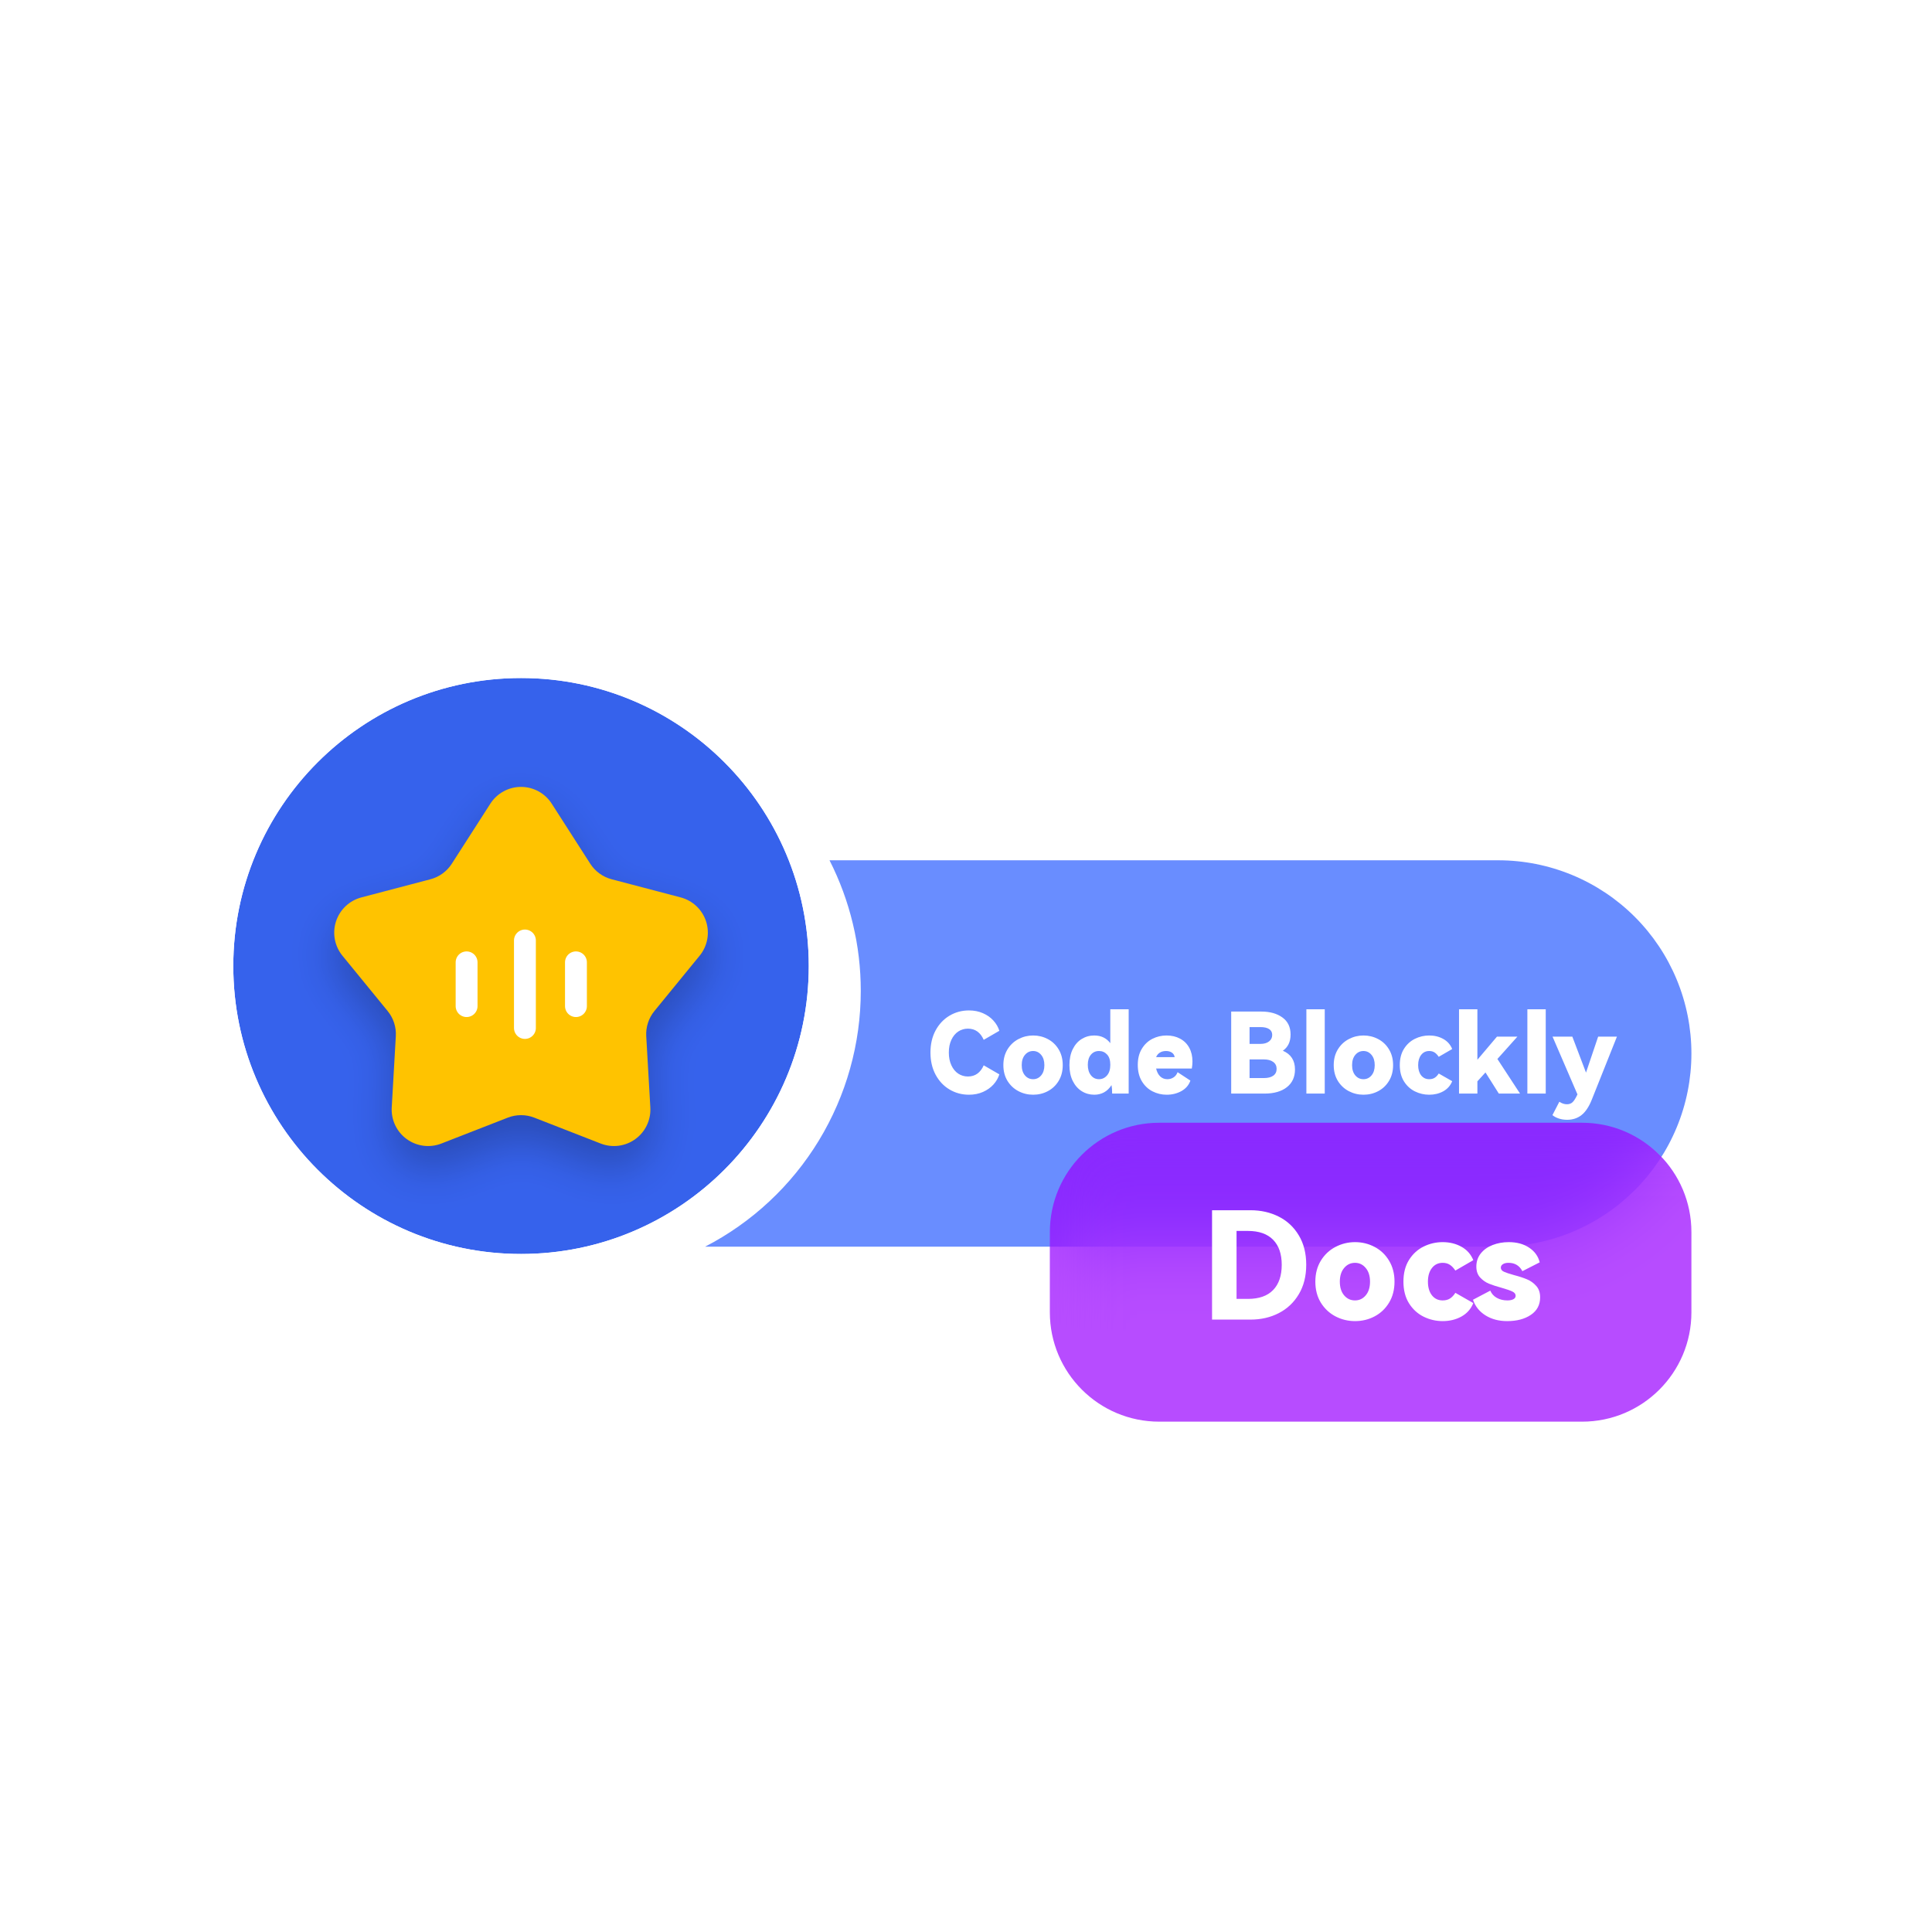
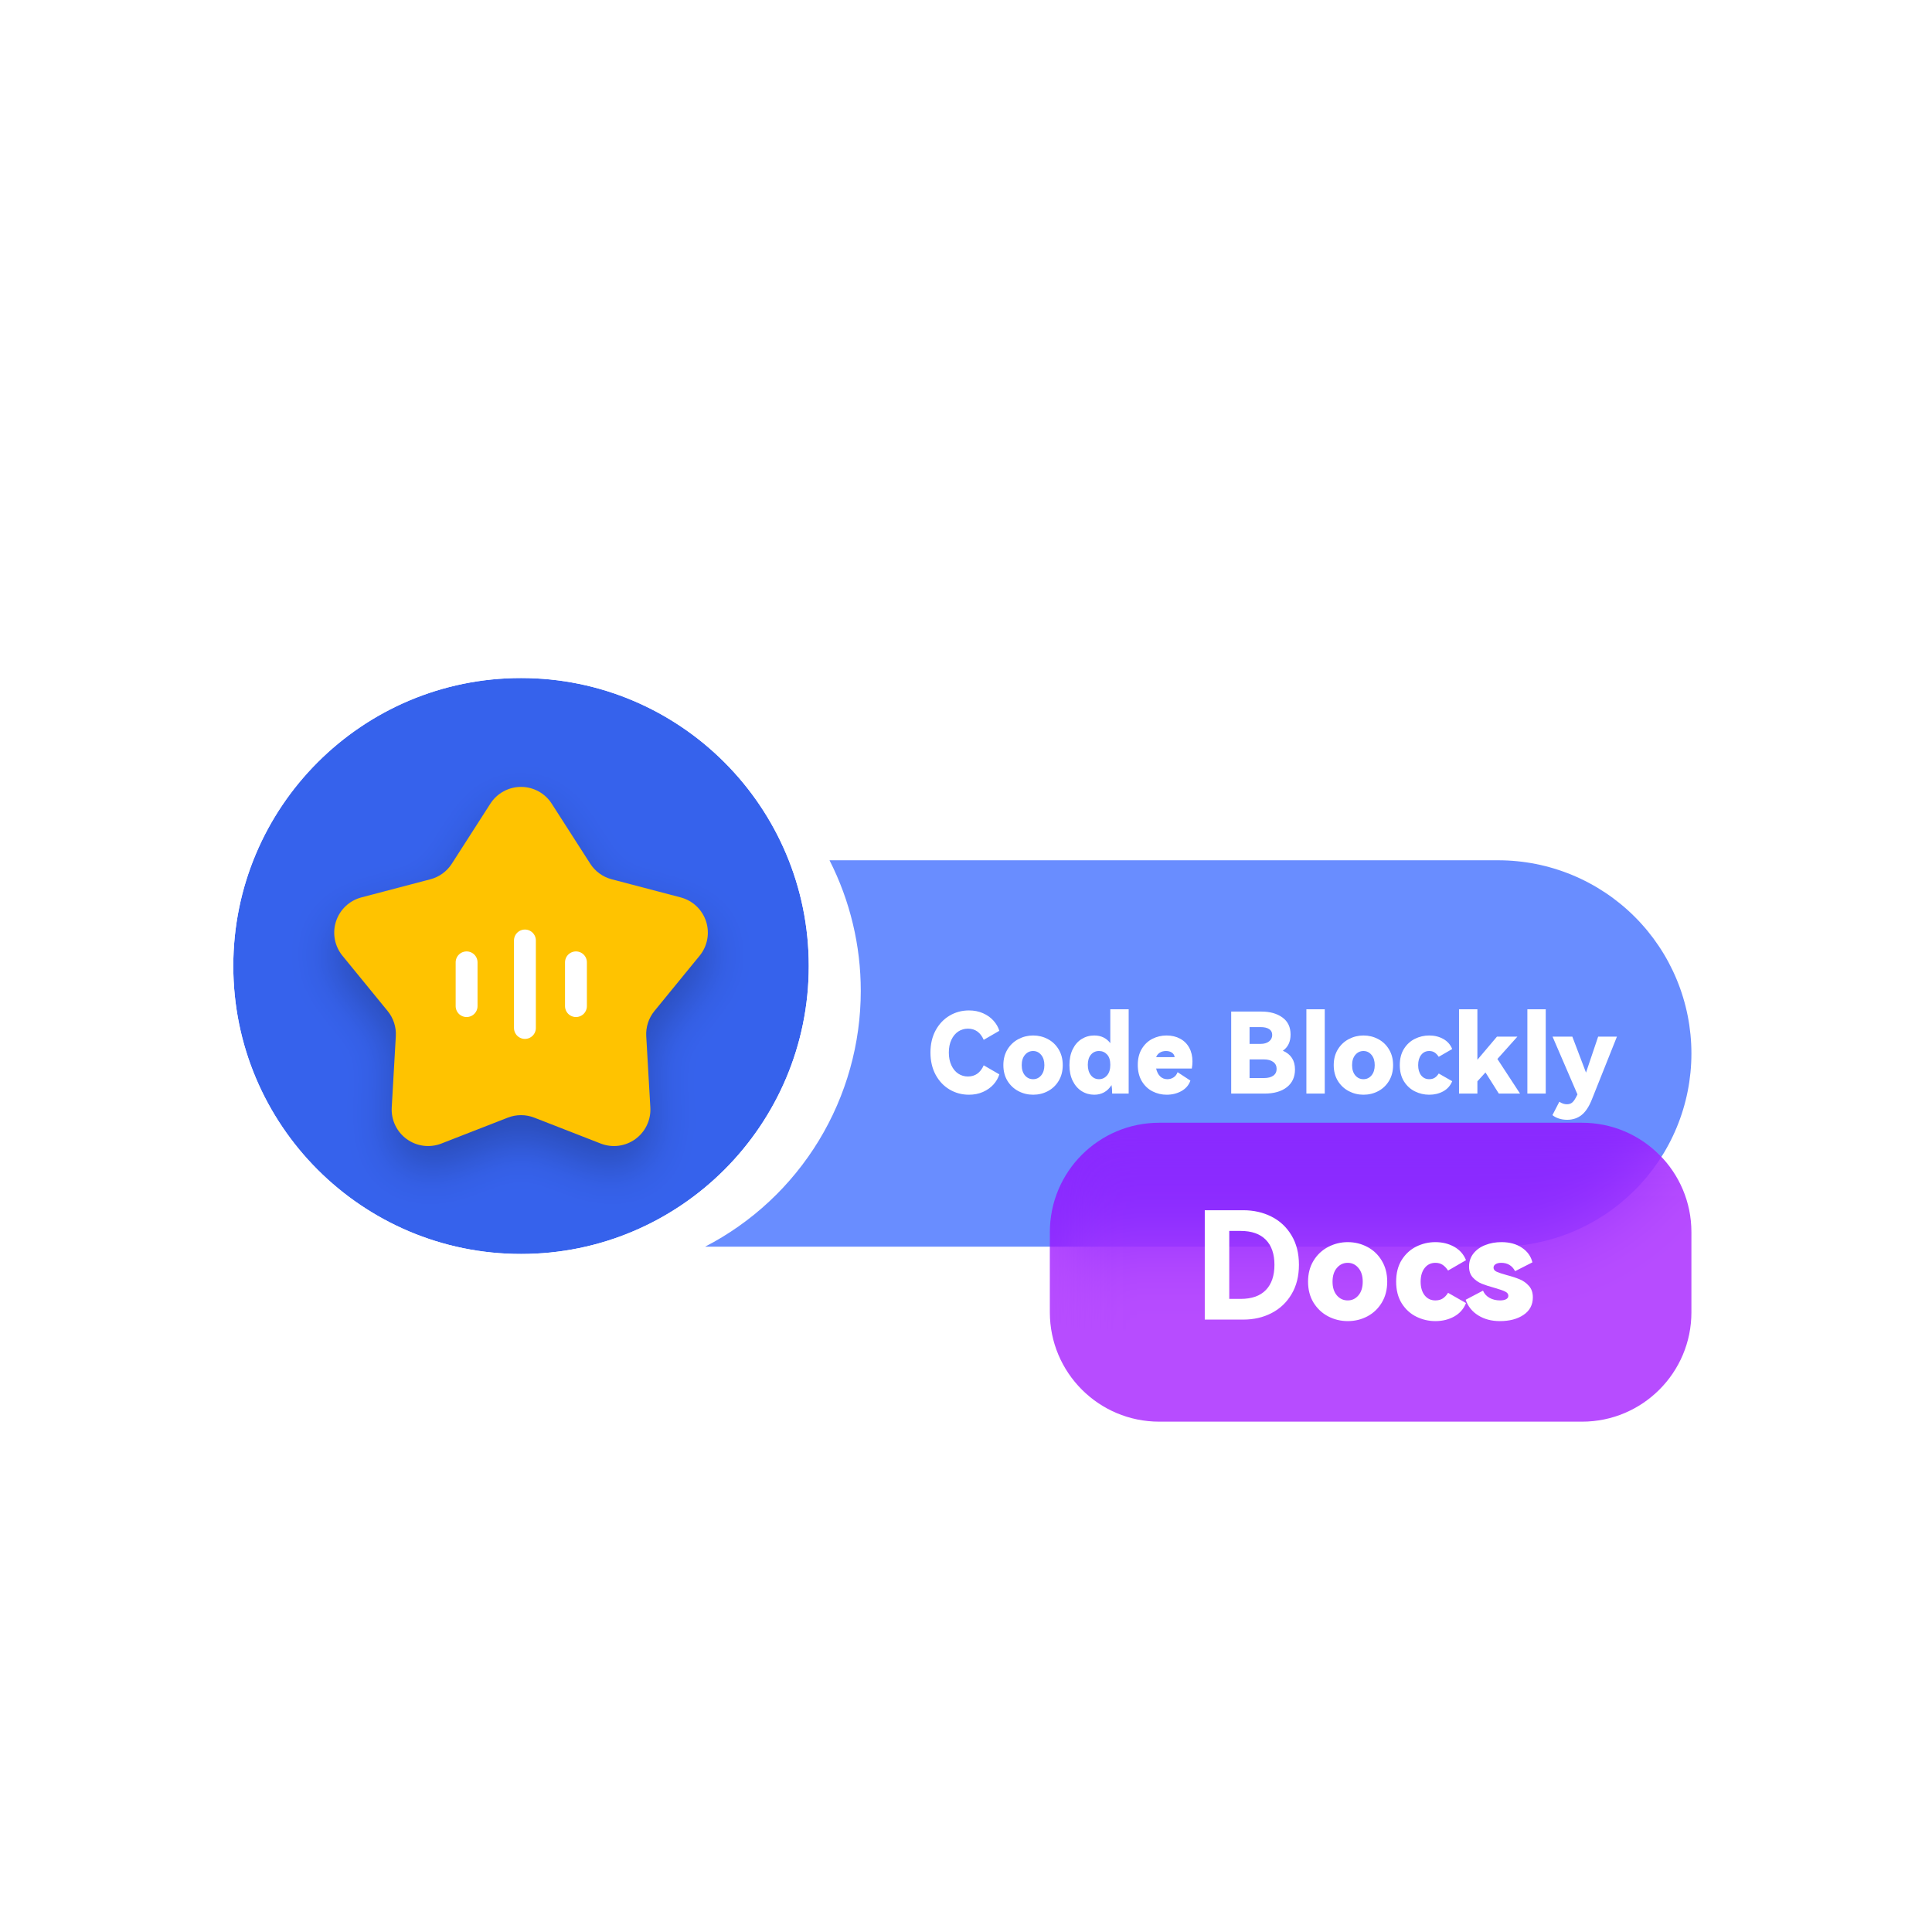
<svg xmlns="http://www.w3.org/2000/svg" fill="none" version="1.1" width="265" height="265" viewBox="0 0 265 265">
  <defs>
    <clipPath id="master_svg0_31_880">
      <rect x="0" y="0" width="265" height="265" rx="0" />
    </clipPath>
    <filter id="master_svg1_31_894" filterUnits="objectBoundingBox" color-interpolation-filters="sRGB" x="-12" y="-9" width="85.867" height="85.919">
      <feFlood flood-opacity="0" result="BackgroundImageFix" />
      <feColorMatrix in="SourceAlpha" type="matrix" values="0 0 0 0 0 0 0 0 0 0 0 0 0 0 0 0 0 0 127 0" />
      <feOffset dy="3" dx="0" />
      <feGaussianBlur stdDeviation="3" />
      <feColorMatrix type="matrix" values="0 0 0 0 0 0 0 0 0 0 0 0 0 0 0 0 0 0 0.23 0" />
      <feBlend mode="normal" in2="BackgroundImageFix" result="effect1_dropShadow" />
      <feBlend mode="normal" in="SourceGraphic" in2="effect1_dropShadow" result="shape" />
    </filter>
    <filter id="master_svg2_31_887" filterUnits="objectBoundingBox" color-interpolation-filters="sRGB" x="0" y="0" width="88" height="41">
      <feFlood flood-opacity="0" result="BackgroundImageFix" />
      <feBlend mode="normal" in="SourceGraphic" in2="BackgroundImageFix" result="shape" />
      <feGaussianBlur in="BackgroundImage" stdDeviation="5" />
      <feComposite in2="SourceAlpha" operator="in" result="effect1_foregroundBlur" />
      <feBlend mode="normal" in="SourceGraphic" in2="effect1_foregroundBlur" result="shape" />
    </filter>
  </defs>
  <g style="mix-blend-mode:passthrough" clip-path="url(#master_svg0_31_880)">
    <rect x="0" y="0" width="265" height="265" rx="0" fill="#FFFFFF" fill-opacity="1" />
    <g style="mix-blend-mode:passthrough">
      <g style="mix-blend-mode:passthrough">
        <path d="M113.779,118Q114.833,120.073,115.636,122.255Q116.439,124.438,116.98,126.699Q117.522,128.961,117.795,131.27Q118.067,133.58,118.067,135.905Q118.067,136.581,118.044,137.256Q118.021,137.93,117.975,138.604Q117.929,139.278,117.86,139.95Q117.791,140.621,117.699,141.29Q117.607,141.959,117.492,142.625Q117.377,143.29,117.24,143.951Q117.102,144.612,116.942,145.268Q116.783,145.924,116.6,146.575Q116.418,147.225,116.214,147.868Q116.009,148.512,115.783,149.148Q115.557,149.784,115.309,150.412Q115.061,151.04,114.792,151.66Q114.523,152.279,114.233,152.888Q113.943,153.498,113.632,154.097Q113.322,154.697,112.991,155.285Q112.659,155.874,112.309,156.451Q111.958,157.027,111.587,157.592Q111.217,158.156,110.827,158.707Q110.438,159.259,110.03,159.797Q109.622,160.334,109.195,160.858Q108.769,161.381,108.325,161.89Q107.882,162.398,107.421,162.892Q106.96,163.385,106.482,163.862Q106.005,164.339,105.511,164.799Q105.018,165.26,104.509,165.703Q104,166.146,103.476,166.572Q102.952,166.997,102.414,167.405Q101.876,167.812,101.324,168.201Q100.773,168.59,100.208,168.96Q99.643,169.329,99.067,169.679Q98.49,170.03,97.901,170.36Q97.313,170.69,96.713,171L205.5,171Q206.15,171,206.8,170.968Q207.45,170.936,208.097,170.872Q208.745,170.809,209.388,170.713Q210.032,170.618,210.67,170.491Q211.308,170.364,211.939,170.206Q212.57,170.048,213.192,169.859Q213.815,169.67,214.427,169.451Q215.04,169.232,215.641,168.983Q216.242,168.734,216.83,168.456Q217.418,168.178,217.992,167.871Q218.566,167.564,219.124,167.23Q219.681,166.895,220.222,166.534Q220.763,166.173,221.286,165.785Q221.808,165.398,222.311,164.985Q222.814,164.572,223.296,164.135Q223.778,163.698,224.238,163.238Q224.698,162.778,225.135,162.296Q225.572,161.814,225.985,161.311Q226.397,160.809,226.785,160.286Q227.172,159.763,227.534,159.223Q227.895,158.682,228.23,158.124Q228.564,157.566,228.871,156.992Q229.177,156.418,229.455,155.83Q229.734,155.242,229.983,154.641Q230.232,154.04,230.451,153.428Q230.67,152.815,230.859,152.192Q231.048,151.57,231.206,150.939Q231.364,150.308,231.491,149.67Q231.618,149.032,231.713,148.388Q231.808,147.745,231.872,147.097Q231.936,146.45,231.968,145.8Q232,145.15,232,144.5Q232,143.85,231.968,143.2Q231.936,142.55,231.872,141.903Q231.808,141.255,231.713,140.612Q231.618,139.968,231.491,139.33Q231.364,138.692,231.206,138.061Q231.048,137.43,230.859,136.808Q230.67,136.185,230.451,135.572Q230.232,134.96,229.983,134.359Q229.734,133.758,229.456,133.17Q229.177,132.582,228.871,132.008Q228.564,131.434,228.23,130.876Q227.895,130.318,227.534,129.777Q227.172,129.237,226.785,128.714Q226.397,128.191,225.985,127.689Q225.572,127.186,225.135,126.704Q224.698,126.222,224.238,125.762Q223.778,125.302,223.296,124.865Q222.814,124.428,222.311,124.015Q221.808,123.603,221.286,123.215Q220.763,122.827,220.222,122.466Q219.681,122.105,219.124,121.77Q218.566,121.436,217.992,121.129Q217.418,120.822,216.83,120.544Q216.242,120.266,215.641,120.017Q215.04,119.768,214.427,119.549Q213.815,119.33,213.192,119.141Q212.57,118.952,211.939,118.794Q211.308,118.636,210.67,118.509Q210.032,118.382,209.388,118.287Q208.745,118.191,208.097,118.128Q207.45,118.064,206.8,118.032Q206.15,118,205.5,118L113.779,118L113.779,118Z" fill-rule="evenodd" fill="#698DFF" fill-opacity="1" />
      </g>
      <g style="mix-blend-mode:passthrough">
        <g style="mix-blend-mode:passthrough" transform="matrix(1,0,0,-1,0,344)">
          <ellipse cx="71.467" cy="211.5" rx="39.467" ry="39.5" fill="#3662EC" fill-opacity="1" />
          <ellipse cx="71.467" cy="211.5" rx="40.967" ry="41" fill-opacity="0" stroke-opacity="1" stroke="#FFFFFF" fill="none" stroke-width="3" />
        </g>
        <g style="mix-blend-mode:passthrough">
          <g style="mix-blend-mode:passthrough" filter="url(#master_svg1_31_894)">
            <path d="M80.96,118.468Q81.211,118.86,81.531,119.199Q81.851,119.538,82.228,119.812Q82.605,120.086,83.025,120.285Q83.446,120.485,83.897,120.603L93.362,123.091Q93.513,123.131,93.662,123.18Q93.81,123.229,93.955,123.287Q94.1,123.345,94.241,123.412Q94.382,123.479,94.519,123.555Q94.655,123.631,94.787,123.715Q94.918,123.8,95.045,123.892Q95.171,123.984,95.291,124.084Q95.411,124.184,95.524,124.291Q95.638,124.399,95.745,124.513Q95.851,124.627,95.951,124.747Q96.05,124.868,96.141,124.995Q96.233,125.121,96.317,125.253Q96.4,125.385,96.475,125.522Q96.55,125.659,96.617,125.801Q96.683,125.942,96.741,126.087Q96.798,126.232,96.847,126.381Q96.895,126.53,96.934,126.681Q96.973,126.832,97.002,126.986Q97.031,127.139,97.051,127.294Q97.071,127.449,97.081,127.605Q97.091,127.761,97.091,127.917Q97.092,128.073,97.082,128.229Q97.073,128.385,97.054,128.54Q97.034,128.695,97.006,128.849Q96.977,129.002,96.938,129.154Q96.9,129.305,96.852,129.454Q96.805,129.603,96.748,129.748Q96.691,129.894,96.625,130.035Q96.559,130.177,96.484,130.314Q96.41,130.452,96.327,130.584Q96.244,130.716,96.153,130.843Q96.062,130.97,95.963,131.091L89.762,138.677Q89.467,139.037,89.244,139.446Q89.021,139.854,88.878,140.297Q88.734,140.74,88.674,141.201Q88.615,141.663,88.641,142.128L89.203,151.908Q89.212,152.064,89.211,152.22Q89.21,152.377,89.199,152.533Q89.189,152.689,89.169,152.844Q89.148,152.999,89.118,153.152Q89.088,153.305,89.049,153.457Q89.01,153.608,88.961,153.756Q88.912,153.905,88.854,154.05Q88.796,154.195,88.729,154.336Q88.662,154.478,88.586,154.614Q88.511,154.751,88.427,154.883Q88.343,155.015,88.251,155.141Q88.158,155.267,88.059,155.387Q87.959,155.508,87.852,155.622Q87.745,155.735,87.631,155.842Q87.517,155.949,87.396,156.049Q87.276,156.148,87.149,156.24Q87.023,156.332,86.891,156.416Q86.759,156.5,86.622,156.575Q86.485,156.65,86.344,156.717Q86.202,156.784,86.057,156.841Q85.912,156.899,85.763,156.948Q85.615,156.996,85.463,157.035Q85.312,157.074,85.158,157.104Q85.005,157.134,84.85,157.154Q84.695,157.174,84.539,157.184Q84.383,157.194,84.227,157.195Q84.07,157.195,83.914,157.186Q83.758,157.177,83.603,157.158Q83.448,157.139,83.295,157.11Q83.141,157.081,82.989,157.043Q82.838,157.005,82.689,156.957Q82.54,156.91,82.394,156.853L73.283,153.3Q72.849,153.131,72.391,153.044Q71.933,152.958,71.467,152.958Q71.001,152.958,70.542,153.044Q70.084,153.131,69.65,153.3L60.539,156.853Q60.393,156.91,60.244,156.957Q60.096,157.005,59.944,157.043Q59.792,157.081,59.639,157.11Q59.485,157.139,59.33,157.158Q59.175,157.177,59.019,157.186Q58.863,157.195,58.707,157.195Q58.55,157.194,58.394,157.184Q58.238,157.174,58.083,157.154Q57.928,157.134,57.775,157.104Q57.621,157.074,57.47,157.035Q57.319,156.996,57.17,156.948Q57.022,156.899,56.876,156.841Q56.731,156.784,56.59,156.717Q56.448,156.65,56.311,156.575Q56.175,156.5,56.043,156.416Q55.911,156.332,55.784,156.24Q55.658,156.148,55.537,156.049Q55.417,155.949,55.303,155.842Q55.189,155.735,55.082,155.622Q54.974,155.508,54.875,155.387Q54.775,155.267,54.683,155.141Q54.591,155.015,54.507,154.883Q54.423,154.751,54.347,154.614Q54.271,154.478,54.204,154.336Q54.137,154.195,54.079,154.05Q54.021,153.905,53.973,153.756Q53.924,153.608,53.884,153.457Q53.845,153.305,53.815,153.152Q53.785,152.999,53.765,152.844Q53.744,152.689,53.734,152.533Q53.723,152.377,53.722,152.22Q53.722,152.064,53.731,151.908L54.292,142.128Q54.319,141.663,54.259,141.201Q54.199,140.74,54.056,140.297Q53.912,139.854,53.689,139.446Q53.466,139.037,53.171,138.677L46.971,131.091Q46.872,130.97,46.781,130.843Q46.69,130.716,46.606,130.584Q46.523,130.452,46.449,130.314Q46.374,130.177,46.308,130.035Q46.242,129.894,46.186,129.748Q46.129,129.603,46.081,129.454Q46.033,129.305,45.995,129.154Q45.956,129.002,45.928,128.849Q45.899,128.695,45.88,128.54Q45.86,128.385,45.851,128.229Q45.842,128.073,45.842,127.917Q45.842,127.761,45.852,127.605Q45.862,127.449,45.882,127.294Q45.902,127.139,45.931,126.986Q45.961,126.832,46,126.681Q46.038,126.53,46.087,126.381Q46.135,126.232,46.193,126.087Q46.25,125.942,46.316,125.801Q46.383,125.659,46.458,125.522Q46.533,125.385,46.617,125.253Q46.7,125.121,46.792,124.995Q46.883,124.868,46.983,124.747Q47.082,124.627,47.189,124.513Q47.295,124.399,47.409,124.291Q47.523,124.184,47.643,124.084Q47.763,123.984,47.889,123.892Q48.015,123.8,48.146,123.715Q48.278,123.631,48.415,123.555Q48.551,123.479,48.692,123.412Q48.833,123.345,48.978,123.287Q49.123,123.229,49.272,123.18Q49.42,123.131,49.571,123.091L59.036,120.603Q59.487,120.485,59.908,120.285Q60.329,120.086,60.706,119.812Q61.082,119.538,61.402,119.199Q61.722,118.86,61.973,118.468L67.259,110.233Q67.343,110.101,67.436,109.975Q67.528,109.849,67.628,109.729Q67.728,109.609,67.836,109.495Q67.943,109.382,68.058,109.275Q68.172,109.169,68.293,109.069Q68.414,108.97,68.541,108.879Q68.667,108.787,68.8,108.704Q68.932,108.62,69.069,108.546Q69.206,108.471,69.348,108.404Q69.489,108.338,69.635,108.281Q69.78,108.223,69.929,108.175Q70.078,108.127,70.229,108.089Q70.381,108.05,70.534,108.021Q70.688,107.992,70.843,107.972Q70.998,107.953,71.154,107.943Q71.31,107.933,71.467,107.933Q71.623,107.933,71.779,107.943Q71.935,107.953,72.09,107.972Q72.245,107.992,72.399,108.021Q72.552,108.05,72.704,108.089Q72.855,108.127,73.004,108.175Q73.153,108.223,73.298,108.281Q73.444,108.338,73.586,108.404Q73.727,108.471,73.864,108.546Q74.001,108.62,74.134,108.704Q74.266,108.787,74.393,108.879Q74.52,108.97,74.64,109.069Q74.761,109.169,74.875,109.275Q74.99,109.382,75.097,109.495Q75.205,109.609,75.305,109.729Q75.405,109.849,75.498,109.975Q75.59,110.101,75.675,110.233L80.96,118.468Z" fill="#FFC300" fill-opacity="1" />
          </g>
          <g style="mix-blend-mode:passthrough">
            <path d="M62.5,138L62.5,132L65.5,132L65.5,138L62.5,138ZM65.5,138Q65.5,138.074,65.493,138.147Q65.486,138.22,65.471,138.293Q65.457,138.365,65.435,138.435Q65.414,138.506,65.386,138.574Q65.358,138.642,65.323,138.707Q65.288,138.772,65.247,138.833Q65.206,138.895,65.16,138.952Q65.113,139.009,65.061,139.061Q65.009,139.113,64.952,139.16Q64.895,139.206,64.833,139.247Q64.772,139.288,64.707,139.323Q64.642,139.358,64.574,139.386Q64.506,139.414,64.435,139.435Q64.365,139.457,64.293,139.471Q64.22,139.486,64.147,139.493Q64.074,139.5,64,139.5Q63.926,139.5,63.853,139.493Q63.78,139.486,63.707,139.471Q63.635,139.457,63.565,139.435Q63.494,139.414,63.426,139.386Q63.358,139.358,63.293,139.323Q63.228,139.288,63.167,139.247Q63.105,139.206,63.048,139.16Q62.991,139.113,62.939,139.061Q62.887,139.009,62.84,138.952Q62.794,138.895,62.753,138.833Q62.712,138.772,62.677,138.707Q62.642,138.642,62.614,138.574Q62.586,138.506,62.565,138.435Q62.543,138.365,62.529,138.293Q62.514,138.22,62.507,138.147Q62.5,138.074,62.5,138Q62.5,137.926,62.507,137.853Q62.514,137.78,62.529,137.707Q62.543,137.635,62.565,137.565Q62.586,137.494,62.614,137.426Q62.642,137.358,62.677,137.293Q62.712,137.228,62.753,137.167Q62.794,137.105,62.84,137.048Q62.887,136.991,62.939,136.939Q62.991,136.887,63.048,136.84Q63.105,136.794,63.167,136.753Q63.228,136.712,63.293,136.677Q63.358,136.642,63.426,136.614Q63.494,136.586,63.565,136.565Q63.635,136.543,63.707,136.529Q63.78,136.514,63.853,136.507Q63.926,136.5,64,136.5Q64.074,136.5,64.147,136.507Q64.22,136.514,64.293,136.529Q64.365,136.543,64.435,136.565Q64.506,136.586,64.574,136.614Q64.642,136.642,64.707,136.677Q64.772,136.712,64.833,136.753Q64.895,136.794,64.952,136.84Q65.009,136.887,65.061,136.939Q65.113,136.991,65.16,137.048Q65.206,137.105,65.247,137.167Q65.288,137.228,65.323,137.293Q65.358,137.358,65.386,137.426Q65.414,137.494,65.435,137.565Q65.457,137.635,65.471,137.707Q65.486,137.78,65.493,137.853Q65.5,137.926,65.5,138ZM65.5,132Q65.5,132.074,65.493,132.147Q65.486,132.22,65.471,132.293Q65.457,132.365,65.435,132.435Q65.414,132.506,65.386,132.574Q65.358,132.642,65.323,132.707Q65.288,132.772,65.247,132.833Q65.206,132.895,65.16,132.952Q65.113,133.009,65.061,133.061Q65.009,133.113,64.952,133.16Q64.895,133.206,64.833,133.247Q64.772,133.288,64.707,133.323Q64.642,133.358,64.574,133.386Q64.506,133.414,64.435,133.435Q64.365,133.457,64.293,133.471Q64.22,133.486,64.147,133.493Q64.074,133.5,64,133.5Q63.926,133.5,63.853,133.493Q63.78,133.486,63.707,133.471Q63.635,133.457,63.565,133.435Q63.494,133.414,63.426,133.386Q63.358,133.358,63.293,133.323Q63.228,133.288,63.167,133.247Q63.105,133.206,63.048,133.16Q62.991,133.113,62.939,133.061Q62.887,133.009,62.84,132.952Q62.794,132.895,62.753,132.833Q62.712,132.772,62.677,132.707Q62.642,132.642,62.614,132.574Q62.586,132.506,62.565,132.435Q62.543,132.365,62.529,132.293Q62.514,132.22,62.507,132.147Q62.5,132.074,62.5,132Q62.5,131.926,62.507,131.853Q62.514,131.78,62.529,131.707Q62.543,131.635,62.565,131.565Q62.586,131.494,62.614,131.426Q62.642,131.358,62.677,131.293Q62.712,131.228,62.753,131.167Q62.794,131.105,62.84,131.048Q62.887,130.991,62.939,130.939Q62.991,130.887,63.048,130.84Q63.105,130.794,63.167,130.753Q63.228,130.712,63.293,130.677Q63.358,130.642,63.426,130.614Q63.494,130.586,63.565,130.565Q63.635,130.543,63.707,130.529Q63.78,130.514,63.853,130.507Q63.926,130.5,64,130.5Q64.074,130.5,64.147,130.507Q64.22,130.514,64.293,130.529Q64.365,130.543,64.435,130.565Q64.506,130.586,64.574,130.614Q64.642,130.642,64.707,130.677Q64.772,130.712,64.833,130.753Q64.895,130.794,64.952,130.84Q65.009,130.887,65.061,130.939Q65.113,130.991,65.16,131.048Q65.206,131.105,65.247,131.167Q65.288,131.228,65.323,131.293Q65.358,131.358,65.386,131.426Q65.414,131.494,65.435,131.565Q65.457,131.635,65.471,131.707Q65.486,131.78,65.493,131.853Q65.5,131.926,65.5,132Z" fill="#FFFFFF" fill-opacity="1" />
          </g>
          <g style="mix-blend-mode:passthrough">
            <path d="M70.5,141L70.5,129L73.5,129L73.5,141L70.5,141ZM73.5,141Q73.5,141.074,73.493,141.147Q73.486,141.22,73.471,141.293Q73.457,141.365,73.435,141.435Q73.414,141.506,73.386,141.574Q73.358,141.642,73.323,141.707Q73.288,141.772,73.247,141.833Q73.206,141.895,73.16,141.952Q73.113,142.009,73.061,142.061Q73.009,142.113,72.952,142.16Q72.895,142.206,72.833,142.247Q72.772,142.288,72.707,142.323Q72.642,142.358,72.574,142.386Q72.506,142.414,72.435,142.435Q72.365,142.457,72.293,142.471Q72.22,142.486,72.147,142.493Q72.074,142.5,72,142.5Q71.926,142.5,71.853,142.493Q71.78,142.486,71.707,142.471Q71.635,142.457,71.565,142.435Q71.494,142.414,71.426,142.386Q71.358,142.358,71.293,142.323Q71.228,142.288,71.167,142.247Q71.105,142.206,71.048,142.16Q70.991,142.113,70.939,142.061Q70.887,142.009,70.84,141.952Q70.794,141.895,70.753,141.833Q70.712,141.772,70.677,141.707Q70.642,141.642,70.614,141.574Q70.586,141.506,70.565,141.435Q70.543,141.365,70.529,141.293Q70.514,141.22,70.507,141.147Q70.5,141.074,70.5,141Q70.5,140.926,70.507,140.853Q70.514,140.78,70.529,140.707Q70.543,140.635,70.565,140.565Q70.586,140.494,70.614,140.426Q70.642,140.358,70.677,140.293Q70.712,140.228,70.753,140.167Q70.794,140.105,70.84,140.048Q70.887,139.991,70.939,139.939Q70.991,139.887,71.048,139.84Q71.105,139.794,71.167,139.753Q71.228,139.712,71.293,139.677Q71.358,139.642,71.426,139.614Q71.494,139.586,71.565,139.565Q71.635,139.543,71.707,139.529Q71.78,139.514,71.853,139.507Q71.926,139.5,72,139.5Q72.074,139.5,72.147,139.507Q72.22,139.514,72.293,139.529Q72.365,139.543,72.435,139.565Q72.506,139.586,72.574,139.614Q72.642,139.642,72.707,139.677Q72.772,139.712,72.833,139.753Q72.895,139.794,72.952,139.84Q73.009,139.887,73.061,139.939Q73.113,139.991,73.16,140.048Q73.206,140.105,73.247,140.167Q73.288,140.228,73.323,140.293Q73.358,140.358,73.386,140.426Q73.414,140.494,73.435,140.565Q73.457,140.635,73.471,140.707Q73.486,140.78,73.493,140.853Q73.5,140.926,73.5,141ZM73.5,129Q73.5,129.074,73.493,129.147Q73.486,129.22,73.471,129.293Q73.457,129.365,73.435,129.435Q73.414,129.506,73.386,129.574Q73.358,129.642,73.323,129.707Q73.288,129.772,73.247,129.833Q73.206,129.895,73.16,129.952Q73.113,130.009,73.061,130.061Q73.009,130.113,72.952,130.16Q72.895,130.206,72.833,130.247Q72.772,130.288,72.707,130.323Q72.642,130.358,72.574,130.386Q72.506,130.414,72.435,130.435Q72.365,130.457,72.293,130.471Q72.22,130.486,72.147,130.493Q72.074,130.5,72,130.5Q71.926,130.5,71.853,130.493Q71.78,130.486,71.707,130.471Q71.635,130.457,71.565,130.435Q71.494,130.414,71.426,130.386Q71.358,130.358,71.293,130.323Q71.228,130.288,71.167,130.247Q71.105,130.206,71.048,130.16Q70.991,130.113,70.939,130.061Q70.887,130.009,70.84,129.952Q70.794,129.895,70.753,129.833Q70.712,129.772,70.677,129.707Q70.642,129.642,70.614,129.574Q70.586,129.506,70.565,129.435Q70.543,129.365,70.529,129.293Q70.514,129.22,70.507,129.147Q70.5,129.074,70.5,129Q70.5,128.926,70.507,128.853Q70.514,128.78,70.529,128.707Q70.543,128.635,70.565,128.565Q70.586,128.494,70.614,128.426Q70.642,128.358,70.677,128.293Q70.712,128.228,70.753,128.167Q70.794,128.105,70.84,128.048Q70.887,127.991,70.939,127.939Q70.991,127.887,71.048,127.84Q71.105,127.794,71.167,127.753Q71.228,127.712,71.293,127.677Q71.358,127.642,71.426,127.614Q71.494,127.586,71.565,127.565Q71.635,127.543,71.707,127.529Q71.78,127.514,71.853,127.507Q71.926,127.5,72,127.5Q72.074,127.5,72.147,127.507Q72.22,127.514,72.293,127.529Q72.365,127.543,72.435,127.565Q72.506,127.586,72.574,127.614Q72.642,127.642,72.707,127.677Q72.772,127.712,72.833,127.753Q72.895,127.794,72.952,127.84Q73.009,127.887,73.061,127.939Q73.113,127.991,73.16,128.048Q73.206,128.105,73.247,128.167Q73.288,128.228,73.323,128.293Q73.358,128.358,73.386,128.426Q73.414,128.494,73.435,128.565Q73.457,128.635,73.471,128.707Q73.486,128.78,73.493,128.853Q73.5,128.926,73.5,129Z" fill="#FFFFFF" fill-opacity="1" />
          </g>
          <g style="mix-blend-mode:passthrough">
            <path d="M77.5,138L77.5,132L80.5,132L80.5,138L77.5,138ZM80.5,138Q80.5,138.074,80.493,138.147Q80.486,138.22,80.471,138.293Q80.457,138.365,80.435,138.435Q80.414,138.506,80.386,138.574Q80.358,138.642,80.323,138.707Q80.288,138.772,80.247,138.833Q80.206,138.895,80.16,138.952Q80.113,139.009,80.061,139.061Q80.009,139.113,79.952,139.16Q79.895,139.206,79.833,139.247Q79.772,139.288,79.707,139.323Q79.642,139.358,79.574,139.386Q79.506,139.414,79.435,139.435Q79.365,139.457,79.293,139.471Q79.22,139.486,79.147,139.493Q79.074,139.5,79,139.5Q78.926,139.5,78.853,139.493Q78.78,139.486,78.707,139.471Q78.635,139.457,78.565,139.435Q78.494,139.414,78.426,139.386Q78.358,139.358,78.293,139.323Q78.228,139.288,78.167,139.247Q78.105,139.206,78.048,139.16Q77.991,139.113,77.939,139.061Q77.887,139.009,77.84,138.952Q77.794,138.895,77.753,138.833Q77.712,138.772,77.677,138.707Q77.642,138.642,77.614,138.574Q77.586,138.506,77.565,138.435Q77.543,138.365,77.529,138.293Q77.514,138.22,77.507,138.147Q77.5,138.074,77.5,138Q77.5,137.926,77.507,137.853Q77.514,137.78,77.529,137.707Q77.543,137.635,77.565,137.565Q77.586,137.494,77.614,137.426Q77.642,137.358,77.677,137.293Q77.712,137.228,77.753,137.167Q77.794,137.105,77.84,137.048Q77.887,136.991,77.939,136.939Q77.991,136.887,78.048,136.84Q78.105,136.794,78.167,136.753Q78.228,136.712,78.293,136.677Q78.358,136.642,78.426,136.614Q78.494,136.586,78.565,136.565Q78.635,136.543,78.707,136.529Q78.78,136.514,78.853,136.507Q78.926,136.5,79,136.5Q79.074,136.5,79.147,136.507Q79.22,136.514,79.293,136.529Q79.365,136.543,79.435,136.565Q79.506,136.586,79.574,136.614Q79.642,136.642,79.707,136.677Q79.772,136.712,79.833,136.753Q79.895,136.794,79.952,136.84Q80.009,136.887,80.061,136.939Q80.113,136.991,80.16,137.048Q80.206,137.105,80.247,137.167Q80.288,137.228,80.323,137.293Q80.358,137.358,80.386,137.426Q80.414,137.494,80.435,137.565Q80.457,137.635,80.471,137.707Q80.486,137.78,80.493,137.853Q80.5,137.926,80.5,138ZM80.5,132Q80.5,132.074,80.493,132.147Q80.486,132.22,80.471,132.293Q80.457,132.365,80.435,132.435Q80.414,132.506,80.386,132.574Q80.358,132.642,80.323,132.707Q80.288,132.772,80.247,132.833Q80.206,132.895,80.16,132.952Q80.113,133.009,80.061,133.061Q80.009,133.113,79.952,133.16Q79.895,133.206,79.833,133.247Q79.772,133.288,79.707,133.323Q79.642,133.358,79.574,133.386Q79.506,133.414,79.435,133.435Q79.365,133.457,79.293,133.471Q79.22,133.486,79.147,133.493Q79.074,133.5,79,133.5Q78.926,133.5,78.853,133.493Q78.78,133.486,78.707,133.471Q78.635,133.457,78.565,133.435Q78.494,133.414,78.426,133.386Q78.358,133.358,78.293,133.323Q78.228,133.288,78.167,133.247Q78.105,133.206,78.048,133.16Q77.991,133.113,77.939,133.061Q77.887,133.009,77.84,132.952Q77.794,132.895,77.753,132.833Q77.712,132.772,77.677,132.707Q77.642,132.642,77.614,132.574Q77.586,132.506,77.565,132.435Q77.543,132.365,77.529,132.293Q77.514,132.22,77.507,132.147Q77.5,132.074,77.5,132Q77.5,131.926,77.507,131.853Q77.514,131.78,77.529,131.707Q77.543,131.635,77.565,131.565Q77.586,131.494,77.614,131.426Q77.642,131.358,77.677,131.293Q77.712,131.228,77.753,131.167Q77.794,131.105,77.84,131.048Q77.887,130.991,77.939,130.939Q77.991,130.887,78.048,130.84Q78.105,130.794,78.167,130.753Q78.228,130.712,78.293,130.677Q78.358,130.642,78.426,130.614Q78.494,130.586,78.565,130.565Q78.635,130.543,78.707,130.529Q78.78,130.514,78.853,130.507Q78.926,130.5,79,130.5Q79.074,130.5,79.147,130.507Q79.22,130.514,79.293,130.529Q79.365,130.543,79.435,130.565Q79.506,130.586,79.574,130.614Q79.642,130.642,79.707,130.677Q79.772,130.712,79.833,130.753Q79.895,130.794,79.952,130.84Q80.009,130.887,80.061,130.939Q80.113,130.991,80.16,131.048Q80.206,131.105,80.247,131.167Q80.288,131.228,80.323,131.293Q80.358,131.358,80.386,131.426Q80.414,131.494,80.435,131.565Q80.457,131.635,80.471,131.707Q80.486,131.78,80.493,131.853Q80.5,131.926,80.5,132Z" fill="#FFFFFF" fill-opacity="1" />
          </g>
        </g>
      </g>
      <g style="mix-blend-mode:passthrough">
        <path d="M132.767,147.656Q134.251,147.656,134.93,146.123L137.073,147.363Q136.839,148.12,136.263,148.76Q135.687,149.394,134.827,149.775Q133.968,150.156,132.908,150.156Q131.448,150.156,130.242,149.439Q129.036,148.721,128.328,147.407Q127.625,146.089,127.625,144.37Q127.625,142.646,128.328,141.338Q129.036,140.029,130.242,139.312Q131.448,138.594,132.908,138.594Q133.968,138.594,134.827,138.975Q135.687,139.351,136.263,139.99Q136.839,140.625,137.073,141.387L134.93,142.627Q134.251,141.094,132.767,141.094Q132.034,141.094,131.438,141.484Q130.848,141.875,130.496,142.622Q130.145,143.364,130.145,144.37Q130.145,145.371,130.496,146.123Q130.848,146.875,131.438,147.266Q132.034,147.656,132.767,147.656ZM137.625,146.094Q137.625,144.868,138.186,143.945Q138.753,143.018,139.695,142.524Q140.638,142.031,141.712,142.031Q142.791,142.031,143.724,142.524Q144.661,143.018,145.213,143.945Q145.769,144.868,145.769,146.094Q145.769,147.329,145.213,148.252Q144.661,149.17,143.733,149.663Q142.806,150.156,141.712,150.156Q140.623,150.156,139.685,149.663Q138.753,149.17,138.186,148.252Q137.625,147.329,137.625,146.094ZM140.144,146.099Q140.144,146.987,140.589,147.51Q141.033,148.027,141.707,148.027Q142.366,148.027,142.806,147.51Q143.25,146.987,143.25,146.099Q143.25,145.21,142.806,144.688Q142.366,144.16,141.707,144.16Q141.033,144.16,140.589,144.688Q140.144,145.21,140.144,146.099ZM152.293,138.438L154.812,138.438L154.812,150L152.547,150Q152.547,149.316,152.459,148.838Q152.039,149.497,151.439,149.829Q150.838,150.156,150.096,150.156Q149.153,150.156,148.377,149.673Q147.601,149.185,147.142,148.267Q146.688,147.349,146.688,146.094Q146.688,144.824,147.142,143.906Q147.601,142.983,148.372,142.51Q149.148,142.031,150.091,142.031Q151.497,142.031,152.293,143.086L152.293,138.438ZM150.745,148.027Q151.39,148.027,151.839,147.515Q152.293,147.002,152.293,146.05Q152.293,145.112,151.849,144.639Q151.404,144.16,150.745,144.16Q150.057,144.16,149.632,144.668Q149.207,145.171,149.207,146.05Q149.207,146.943,149.632,147.485Q150.057,148.027,150.745,148.027ZM160.008,142.031Q161.058,142.031,161.863,142.466Q162.674,142.896,163.118,143.706Q163.562,144.517,163.562,145.591Q163.562,146.05,163.475,146.562L158.577,146.562Q158.738,147.261,159.139,147.647Q159.539,148.027,160.115,148.027Q160.589,148.027,160.965,147.783Q161.346,147.539,161.522,147.065L163.279,148.218Q162.957,149.145,162.054,149.653Q161.15,150.156,160.023,150.156Q158.987,150.156,158.079,149.692Q157.176,149.228,156.619,148.306Q156.062,147.378,156.062,146.065Q156.062,144.761,156.619,143.853Q157.176,142.939,158.074,142.485Q158.973,142.031,160.008,142.031ZM159.94,144.16Q159.436,144.16,159.085,144.385Q158.738,144.604,158.577,145L161.121,145Q161.058,144.59,160.731,144.375Q160.408,144.16,159.94,144.16ZM175.96,144.121Q177.625,144.834,177.625,146.694Q177.625,148.247,176.507,149.126Q175.394,150,173.435,150L168.875,150L168.875,138.75L173.025,138.75Q174.773,138.75,175.897,139.556Q177.019,140.361,177.019,141.899Q177.019,143.394,175.96,144.121ZM171.394,140.879L171.394,143.184L172.894,143.184Q173.631,143.184,174.065,142.847Q174.5,142.51,174.5,141.953Q174.5,141.421,174.08,141.152Q173.66,140.879,172.894,140.879L171.394,140.879ZM173.362,147.871Q174.188,147.871,174.647,147.544Q175.106,147.217,175.106,146.606Q175.106,146.001,174.637,145.659Q174.173,145.312,173.348,145.312L171.394,145.312L171.394,147.871L173.362,147.871ZM181.707,150L179.188,150L179.188,138.438L181.707,138.438L181.707,150ZM182.938,146.094Q182.938,144.868,183.499,143.945Q184.065,143.018,185.008,142.524Q185.95,142.031,187.024,142.031Q188.103,142.031,189.036,142.524Q189.974,143.018,190.525,143.945Q191.082,144.868,191.082,146.094Q191.082,147.329,190.525,148.252Q189.974,149.17,189.046,149.663Q188.118,150.156,187.024,150.156Q185.935,150.156,184.998,149.663Q184.065,149.17,183.499,148.252Q182.938,147.329,182.938,146.094ZM185.457,146.099Q185.457,146.987,185.901,147.51Q186.346,148.027,187.019,148.027Q187.679,148.027,188.118,147.51Q188.562,146.987,188.562,146.099Q188.562,145.21,188.118,144.688Q187.679,144.16,187.019,144.16Q186.346,144.16,185.901,144.688Q185.457,145.21,185.457,146.099ZM196.038,148.027Q196.487,148.027,196.795,147.827Q197.103,147.627,197.342,147.246L199.188,148.301Q198.826,149.204,197.972,149.683Q197.117,150.156,196.038,150.156Q195.003,150.156,194.08,149.702Q193.157,149.248,192.576,148.33Q192,147.407,192,146.094Q192,144.775,192.576,143.857Q193.157,142.939,194.08,142.485Q195.003,142.031,196.038,142.031Q197.117,142.031,197.972,142.51Q198.826,142.988,199.188,143.887L197.342,144.956Q197.088,144.57,196.78,144.365Q196.473,144.16,196.038,144.16Q195.345,144.16,194.93,144.697Q194.519,145.229,194.519,146.099Q194.519,146.968,194.93,147.5Q195.345,148.027,196.038,148.027ZM205.389,145.254L208.494,150L205.584,150L203.753,147.1L202.644,148.32L202.644,150L200.125,150L200.125,138.438L202.644,138.438L202.644,145.361L205.33,142.188L208.133,142.188L205.389,145.254ZM212.019,150L209.5,150L209.5,138.438L212.019,138.438L212.019,150ZM219.207,142.188L221.785,142.188L218.353,150.791Q217.767,152.275,216.941,152.935Q216.116,153.594,214.949,153.594Q214.349,153.594,213.821,153.423Q213.299,153.252,212.938,152.954L213.885,151.118Q214.393,151.465,214.92,151.465Q215.398,151.465,215.696,151.186Q215.999,150.908,216.37,150.112L212.952,142.188L215.667,142.188L217.542,147.124L219.207,142.188Z" fill="#FFFFFF" fill-opacity="1" />
      </g>
    </g>
    <g style="mix-blend-mode:passthrough">
      <g style="mix-blend-mode:passthrough" filter="url(#master_svg2_31_887)">
        <rect x="144" y="154" width="88" height="41" rx="15" fill="#9900FF" fill-opacity="0.7" />
      </g>
      <g style="mix-blend-mode:passthrough">
-         <path d="M171.53,166Q173.665,166,175.404,166.879Q177.142,167.758,178.151,169.451Q179.167,171.137,179.167,173.481Q179.167,175.818,178.151,177.517Q177.142,179.216,175.41,180.108Q173.685,181,171.53,181L166.25,181L166.25,166L171.53,166ZM171.165,178.161Q173.457,178.161,174.629,176.944Q175.807,175.727,175.807,173.481Q175.807,171.254,174.622,170.049Q173.438,168.839,171.165,168.839L169.609,168.839L169.609,178.161L171.165,178.161ZM180.417,175.792Q180.417,174.158,181.165,172.927Q181.921,171.69,183.177,171.033Q184.434,170.375,185.866,170.375Q187.305,170.375,188.548,171.033Q189.798,171.69,190.534,172.927Q191.276,174.158,191.276,175.792Q191.276,177.439,190.534,178.669Q189.798,179.893,188.561,180.551Q187.324,181.208,185.866,181.208Q184.414,181.208,183.164,180.551Q181.921,179.893,181.165,178.669Q180.417,177.439,180.417,175.792ZM183.776,175.798Q183.776,176.983,184.369,177.68Q184.961,178.37,185.859,178.37Q186.738,178.37,187.324,177.68Q187.917,176.983,187.917,175.798Q187.917,174.613,187.324,173.917Q186.738,173.214,185.859,173.214Q184.961,173.214,184.369,173.917Q183.776,174.613,183.776,175.798ZM197.884,178.37Q198.483,178.37,198.893,178.103Q199.303,177.836,199.622,177.328L202.083,178.734Q201.602,179.939,200.462,180.577Q199.323,181.208,197.884,181.208Q196.504,181.208,195.273,180.603Q194.043,179.997,193.268,178.773Q192.5,177.543,192.5,175.792Q192.5,174.034,193.268,172.81Q194.043,171.586,195.273,170.98Q196.504,170.375,197.884,170.375Q199.323,170.375,200.462,171.013Q201.602,171.651,202.083,172.849L199.622,174.275Q199.284,173.76,198.874,173.487Q198.464,173.214,197.884,173.214Q196.96,173.214,196.406,173.93Q195.859,174.639,195.859,175.798Q195.859,176.957,196.406,177.667Q196.96,178.37,197.884,178.37ZM211.25,177.947Q211.25,179.49,209.981,180.349Q208.717,181.208,206.725,181.208Q205.019,181.208,203.763,180.427Q202.507,179.646,202.038,178.279L204.414,177.029Q204.681,177.667,205.306,178.018Q205.938,178.37,206.758,178.37Q207.272,178.37,207.578,178.207Q207.891,178.044,207.891,177.732Q207.891,177.367,207.448,177.152Q207.012,176.938,206.009,176.651Q204.935,176.358,204.225,176.072Q203.522,175.779,203.008,175.212Q202.5,174.639,202.5,173.734Q202.5,172.693,203.106,171.931Q203.717,171.163,204.733,170.772Q205.749,170.375,206.947,170.375Q208.613,170.375,209.746,171.137Q210.885,171.898,211.191,173.148L208.815,174.359Q208.216,173.214,206.914,173.214Q206.419,173.214,206.139,173.402Q205.859,173.585,205.859,173.871Q205.859,174.236,206.276,174.431Q206.699,174.626,207.656,174.893Q208.717,175.167,209.453,175.479Q210.189,175.785,210.716,176.384Q211.25,176.977,211.25,177.947Z" fill="#FFFFFF" fill-opacity="1" />
+         <path d="M170.53,166Q172.665,166,174.404,166.879Q176.142,167.758,177.151,169.451Q178.167,171.137,178.167,173.481Q178.167,175.818,177.151,177.517Q176.142,179.216,174.41,180.108Q172.685,181,170.53,181L165.25,181L165.25,166L170.53,166ZM170.165,178.161Q172.457,178.161,173.629,176.944Q174.807,175.727,174.807,173.481Q174.807,171.254,173.622,170.049Q172.438,168.839,170.165,168.839L168.609,168.839L168.609,178.161L170.165,178.161ZM179.417,175.792Q179.417,174.158,180.165,172.927Q180.921,171.69,182.177,171.033Q183.434,170.375,184.866,170.375Q186.305,170.375,187.548,171.033Q188.798,171.69,189.534,172.927Q190.276,174.158,190.276,175.792Q190.276,177.439,189.534,178.669Q188.798,179.893,187.561,180.551Q186.324,181.208,184.866,181.208Q183.414,181.208,182.164,180.551Q180.921,179.893,180.165,178.669Q179.417,177.439,179.417,175.792ZM182.776,175.798Q182.776,176.983,183.369,177.68Q183.961,178.37,184.859,178.37Q185.738,178.37,186.324,177.68Q186.917,176.983,186.917,175.798Q186.917,174.613,186.324,173.917Q185.738,173.214,184.859,173.214Q183.961,173.214,183.369,173.917Q182.776,174.613,182.776,175.798ZM196.884,178.37Q197.483,178.37,197.893,178.103Q198.303,177.836,198.622,177.328L201.083,178.734Q200.602,179.939,199.462,180.577Q198.323,181.208,196.884,181.208Q195.504,181.208,194.273,180.603Q193.043,179.997,192.268,178.773Q191.5,177.543,191.5,175.792Q191.5,174.034,192.268,172.81Q193.043,171.586,194.273,170.98Q195.504,170.375,196.884,170.375Q198.323,170.375,199.462,171.013Q200.602,171.651,201.083,172.849L198.622,174.275Q198.284,173.76,197.874,173.487Q197.464,173.214,196.884,173.214Q195.96,173.214,195.406,173.93Q194.859,174.639,194.859,175.798Q194.859,176.957,195.406,177.667Q195.96,178.37,196.884,178.37ZM210.25,177.947Q210.25,179.49,208.981,180.349Q207.717,181.208,205.725,181.208Q204.019,181.208,202.763,180.427Q201.507,179.646,201.038,178.279L203.414,177.029Q203.681,177.667,204.306,178.018Q204.938,178.37,205.758,178.37Q206.272,178.37,206.578,178.207Q206.891,178.044,206.891,177.732Q206.891,177.367,206.448,177.152Q206.012,176.938,205.009,176.651Q203.935,176.358,203.225,176.072Q202.522,175.779,202.008,175.212Q201.5,174.639,201.5,173.734Q201.5,172.693,202.106,171.931Q202.717,171.163,203.733,170.772Q204.749,170.375,205.947,170.375Q207.613,170.375,208.746,171.137Q209.885,171.898,210.191,173.148L207.815,174.359Q207.216,173.214,205.914,173.214Q205.419,173.214,205.139,173.402Q204.859,173.585,204.859,173.871Q204.859,174.236,205.276,174.431Q205.699,174.626,206.656,174.893Q207.717,175.167,208.453,175.479Q209.189,175.785,209.716,176.384Q210.25,176.977,210.25,177.947Z" fill="#FFFFFF" fill-opacity="1" />
      </g>
    </g>
  </g>
</svg>
